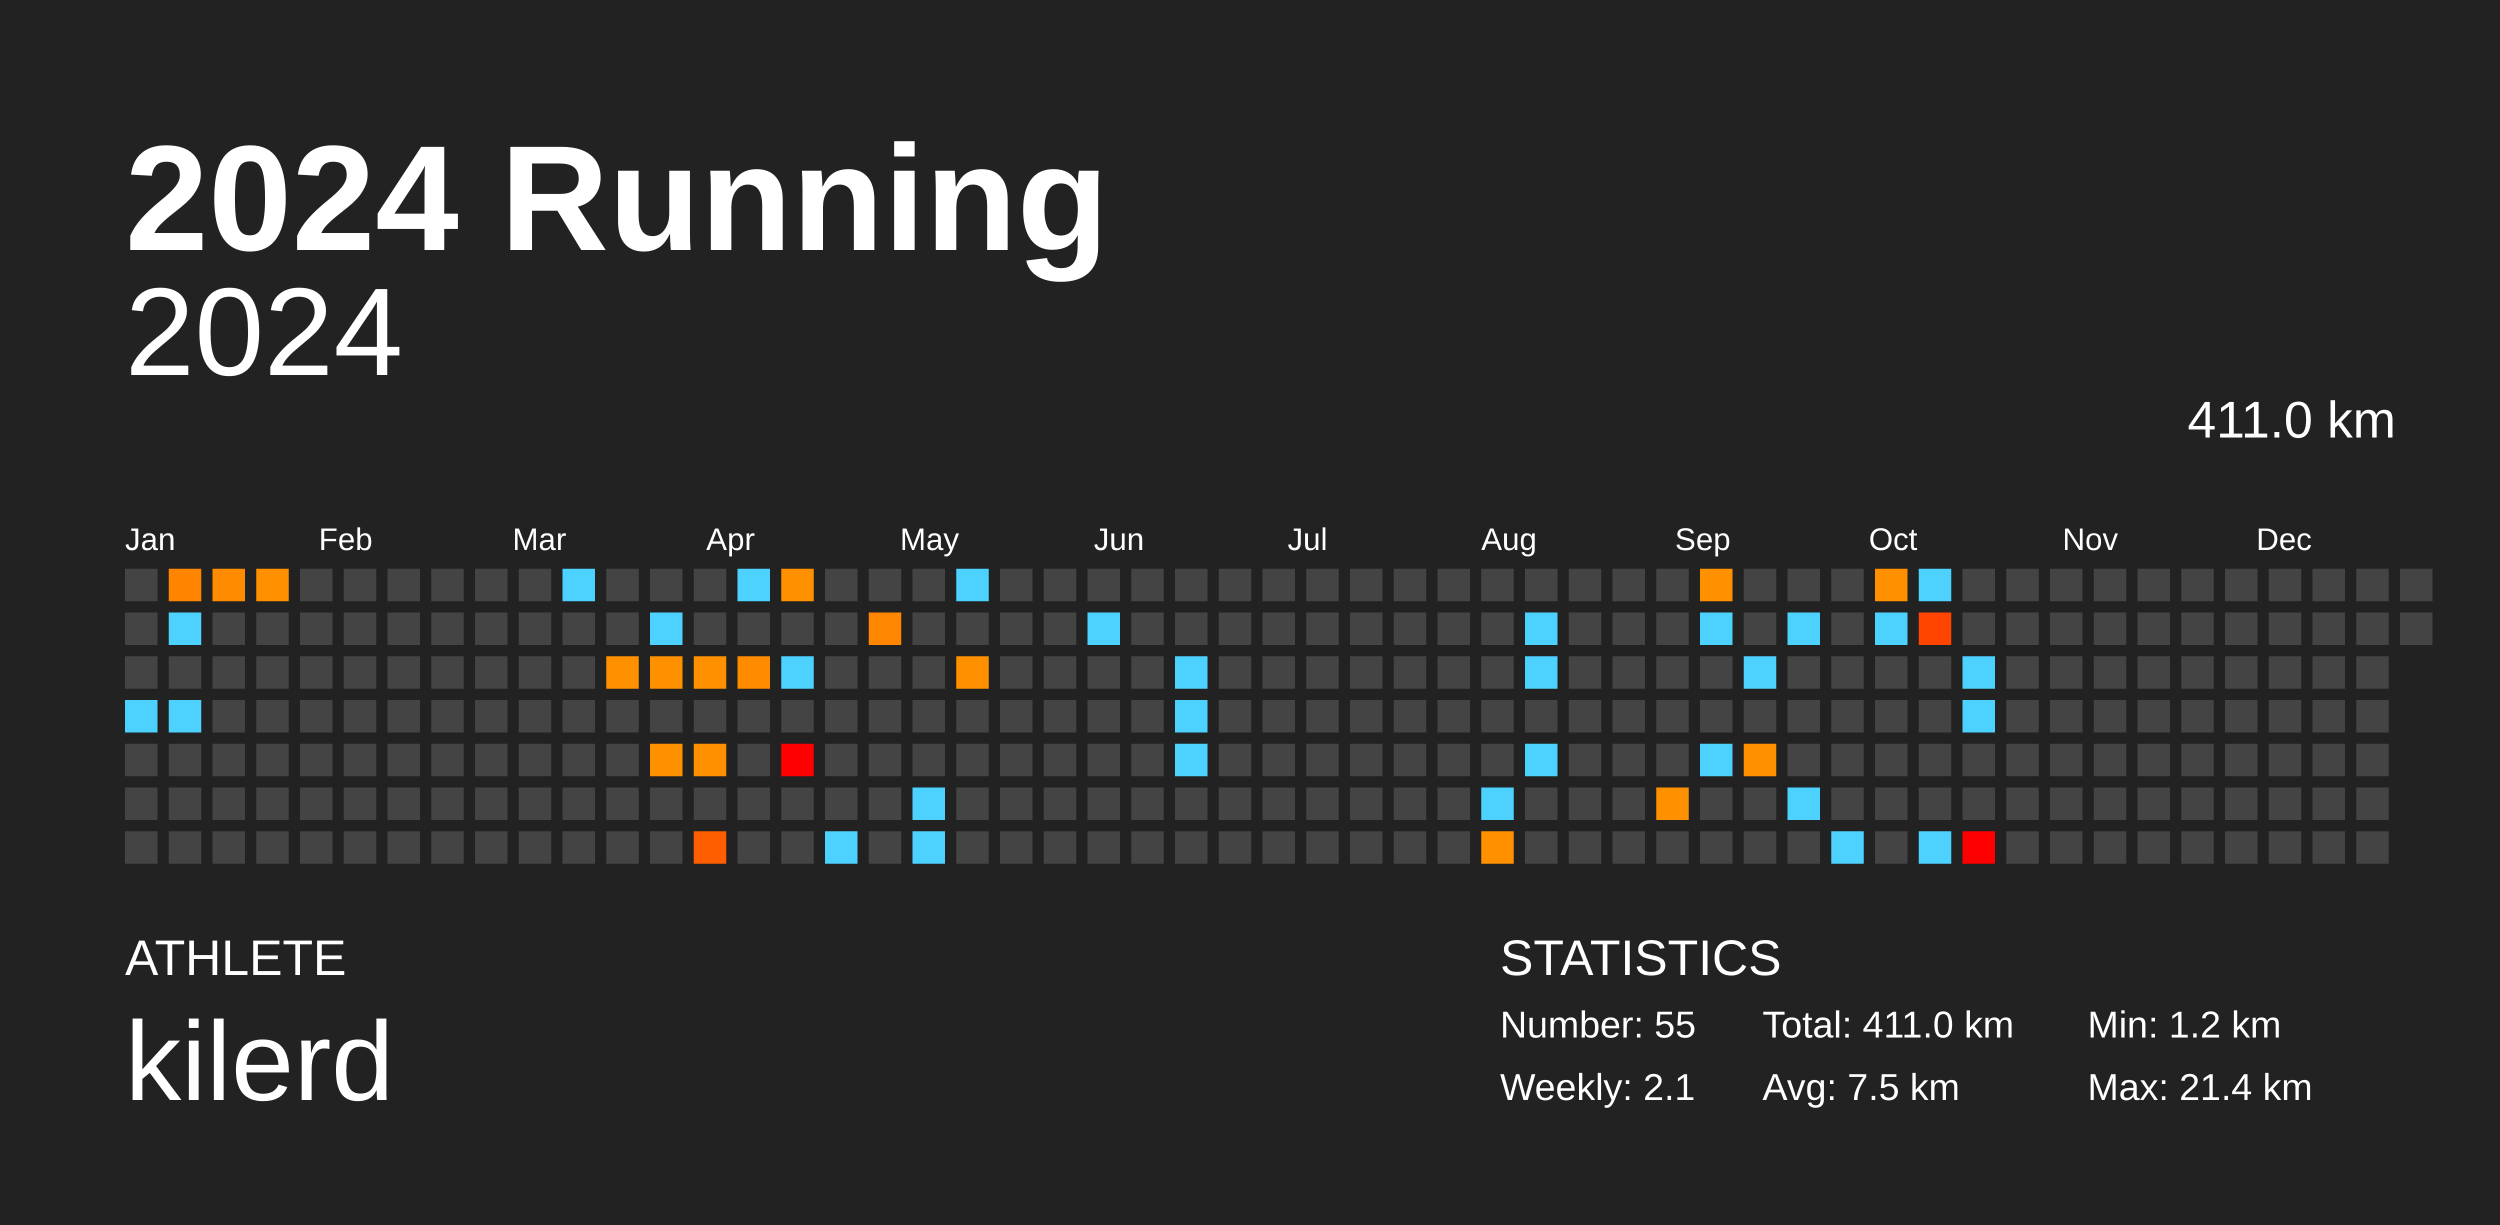
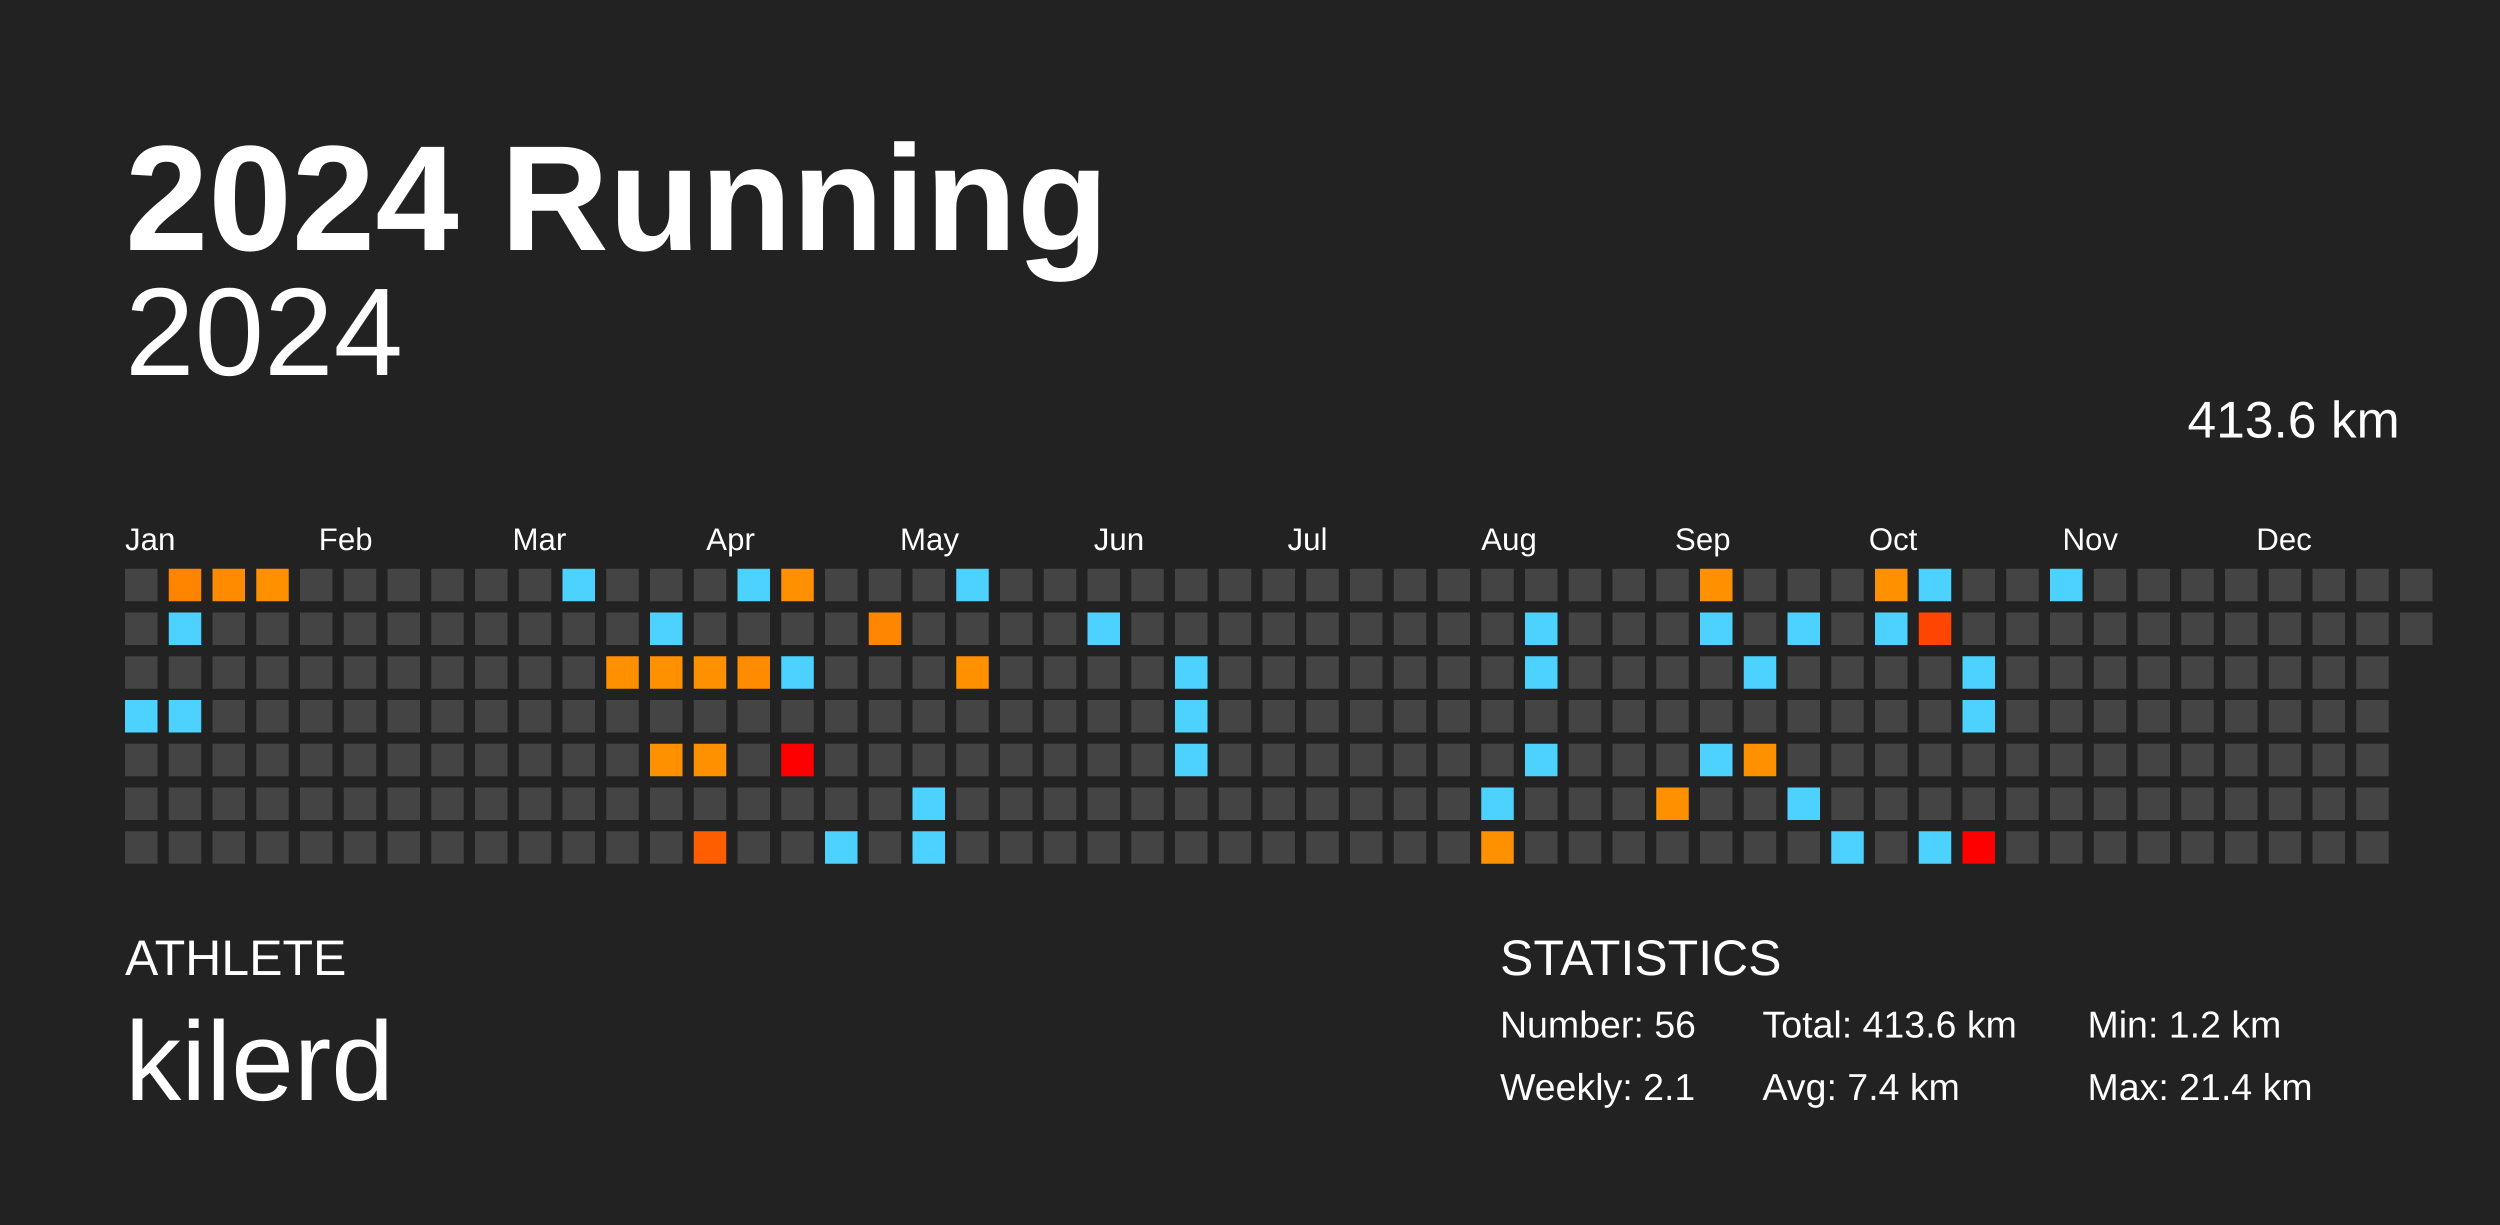
<svg xmlns="http://www.w3.org/2000/svg" baseProfile="full" height="98mm" version="1.1" viewBox="0,0,200,98" width="200mm">
  <defs />
  <rect fill="#222222" height="98" width="200" x="0" y="0" />
  <text fill="#FFFFFF" style="font-size:12px; font-family:Arial; font-weight:bold;" x="10" y="20">2024 Running</text>
  <text fill="#FFFFFF" style="font-size:4px; font-family:Arial" x="10" y="78">ATHLETE</text>
  <text fill="#FFFFFF" style="font-size:9px; font-family:Arial" x="10" y="88">kilerd</text>
  <text fill="#FFFFFF" style="font-size:4px; font-family:Arial" x="120" y="78">STATISTICS</text>
-   <text fill="#FFFFFF" style="font-size:3px; font-family:Arial" x="120" y="83">Number: 55</text>
+   <text fill="#FFFFFF" style="font-size:3px; font-family:Arial" x="120" y="83">Number: 56</text>
  <text fill="#FFFFFF" style="font-size:3px; font-family:Arial" x="120" y="88">Weekly: 2.1</text>
-   <text fill="#FFFFFF" style="font-size:3px; font-family:Arial" x="141" y="83">Total: 411.0 km</text>
-   <text fill="#FFFFFF" style="font-size:3px; font-family:Arial" x="141" y="88">Avg: 7.5 km</text>
+   <text fill="#FFFFFF" style="font-size:3px; font-family:Arial" x="141" y="83">Total: 413.6 km</text>
+   <text fill="#FFFFFF" style="font-size:3px; font-family:Arial" x="141" y="88">Avg: 7.4 km</text>
  <text fill="#FFFFFF" style="font-size:3px; font-family:Arial" x="167" y="83">Min: 1.2 km</text>
  <text fill="#FFFFFF" style="font-size:3px; font-family:Arial" x="167" y="88">Max: 21.4 km</text>
  <text alignment-baseline="hanging" fill="#FFFFFF" style="font-size:10.0px; font-family:Arial;" x="10" y="30">2024</text>
-   <text alignment-baseline="hanging" fill="#FFFFFF" style="font-size:4.125px; font-family:Arial;" x="175" y="35">411.0 km</text>
+   <text alignment-baseline="hanging" fill="#FFFFFF" style="font-size:4.125px; font-family:Arial;" x="175" y="35">413.6 km</text>
  <text fill="#FFFFFF" style="font-size:2.5px; font-family:Arial" x="10.0" y="44">Jan</text>
  <text fill="#FFFFFF" style="font-size:2.5px; font-family:Arial" x="25.5" y="44">Feb</text>
  <text fill="#FFFFFF" style="font-size:2.5px; font-family:Arial" x="41.0" y="44">Mar</text>
  <text fill="#FFFFFF" style="font-size:2.5px; font-family:Arial" x="56.5" y="44">Apr</text>
  <text fill="#FFFFFF" style="font-size:2.5px; font-family:Arial" x="72.0" y="44">May</text>
  <text fill="#FFFFFF" style="font-size:2.5px; font-family:Arial" x="87.5" y="44">Jun</text>
  <text fill="#FFFFFF" style="font-size:2.5px; font-family:Arial" x="103.0" y="44">Jul</text>
  <text fill="#FFFFFF" style="font-size:2.5px; font-family:Arial" x="118.5" y="44">Aug</text>
  <text fill="#FFFFFF" style="font-size:2.5px; font-family:Arial" x="134.0" y="44">Sep</text>
  <text fill="#FFFFFF" style="font-size:2.5px; font-family:Arial" x="149.5" y="44">Oct</text>
  <text fill="#FFFFFF" style="font-size:2.5px; font-family:Arial" x="165.0" y="44">Nov</text>
  <text fill="#FFFFFF" style="font-size:2.5px; font-family:Arial" x="180.5" y="44">Dec</text>
  <rect fill="#444444" height="2.6" width="2.6" x="10.0" y="45.5" />
  <rect fill="#444444" height="2.6" width="2.6" x="10.0" y="49.0" />
  <rect fill="#444444" height="2.6" width="2.6" x="10.0" y="52.5" />
  <rect fill="#4dd2ff" height="2.6" width="2.6" x="10.0" y="56.0" />
  <rect fill="#444444" height="2.6" width="2.6" x="10.0" y="59.5" />
  <rect fill="#444444" height="2.6" width="2.6" x="10.0" y="63.0" />
  <rect fill="#444444" height="2.6" width="2.6" x="10.0" y="66.5" />
  <rect fill="#ff8400" height="2.6" width="2.6" x="13.5" y="45.5" />
  <rect fill="#4dd2ff" height="2.6" width="2.6" x="13.5" y="49.0" />
  <rect fill="#444444" height="2.6" width="2.6" x="13.5" y="52.5" />
  <rect fill="#4dd2ff" height="2.6" width="2.6" x="13.5" y="56.0" />
  <rect fill="#444444" height="2.6" width="2.6" x="13.5" y="59.5" />
  <rect fill="#444444" height="2.6" width="2.6" x="13.5" y="63.0" />
  <rect fill="#444444" height="2.6" width="2.6" x="13.5" y="66.5" />
  <rect fill="#ff8b00" height="2.6" width="2.6" x="17.0" y="45.5" />
  <rect fill="#444444" height="2.6" width="2.6" x="17.0" y="49.0" />
  <rect fill="#444444" height="2.6" width="2.6" x="17.0" y="52.5" />
  <rect fill="#444444" height="2.6" width="2.6" x="17.0" y="56.0" />
  <rect fill="#444444" height="2.6" width="2.6" x="17.0" y="59.5" />
  <rect fill="#444444" height="2.6" width="2.6" x="17.0" y="63.0" />
  <rect fill="#444444" height="2.6" width="2.6" x="17.0" y="66.5" />
  <rect fill="#ff9100" height="2.6" width="2.6" x="20.5" y="45.5" />
  <rect fill="#444444" height="2.6" width="2.6" x="20.5" y="49.0" />
  <rect fill="#444444" height="2.6" width="2.6" x="20.5" y="52.5" />
  <rect fill="#444444" height="2.6" width="2.6" x="20.5" y="56.0" />
  <rect fill="#444444" height="2.6" width="2.6" x="20.5" y="59.5" />
  <rect fill="#444444" height="2.6" width="2.6" x="20.5" y="63.0" />
  <rect fill="#444444" height="2.6" width="2.6" x="20.5" y="66.5" />
  <rect fill="#444444" height="2.6" width="2.6" x="24.0" y="45.5" />
  <rect fill="#444444" height="2.6" width="2.6" x="24.0" y="49.0" />
  <rect fill="#444444" height="2.6" width="2.6" x="24.0" y="52.5" />
  <rect fill="#444444" height="2.6" width="2.6" x="24.0" y="56.0" />
  <rect fill="#444444" height="2.6" width="2.6" x="24.0" y="59.5" />
  <rect fill="#444444" height="2.6" width="2.6" x="24.0" y="63.0" />
  <rect fill="#444444" height="2.6" width="2.6" x="24.0" y="66.5" />
  <rect fill="#444444" height="2.6" width="2.6" x="27.5" y="45.5" />
  <rect fill="#444444" height="2.6" width="2.6" x="27.5" y="49.0" />
  <rect fill="#444444" height="2.6" width="2.6" x="27.5" y="52.5" />
  <rect fill="#444444" height="2.6" width="2.6" x="27.5" y="56.0" />
  <rect fill="#444444" height="2.6" width="2.6" x="27.5" y="59.5" />
  <rect fill="#444444" height="2.6" width="2.6" x="27.5" y="63.0" />
  <rect fill="#444444" height="2.6" width="2.6" x="27.5" y="66.5" />
  <rect fill="#444444" height="2.6" width="2.6" x="31.0" y="45.5" />
  <rect fill="#444444" height="2.6" width="2.6" x="31.0" y="49.0" />
  <rect fill="#444444" height="2.6" width="2.6" x="31.0" y="52.5" />
  <rect fill="#444444" height="2.6" width="2.6" x="31.0" y="56.0" />
  <rect fill="#444444" height="2.6" width="2.6" x="31.0" y="59.5" />
  <rect fill="#444444" height="2.6" width="2.6" x="31.0" y="63.0" />
  <rect fill="#444444" height="2.6" width="2.6" x="31.0" y="66.5" />
  <rect fill="#444444" height="2.6" width="2.6" x="34.5" y="45.5" />
  <rect fill="#444444" height="2.6" width="2.6" x="34.5" y="49.0" />
  <rect fill="#444444" height="2.6" width="2.6" x="34.5" y="52.5" />
  <rect fill="#444444" height="2.6" width="2.6" x="34.5" y="56.0" />
  <rect fill="#444444" height="2.6" width="2.6" x="34.5" y="59.5" />
  <rect fill="#444444" height="2.6" width="2.6" x="34.5" y="63.0" />
  <rect fill="#444444" height="2.6" width="2.6" x="34.5" y="66.5" />
  <rect fill="#444444" height="2.6" width="2.6" x="38.0" y="45.5" />
  <rect fill="#444444" height="2.6" width="2.6" x="38.0" y="49.0" />
  <rect fill="#444444" height="2.6" width="2.6" x="38.0" y="52.5" />
  <rect fill="#444444" height="2.6" width="2.6" x="38.0" y="56.0" />
  <rect fill="#444444" height="2.6" width="2.6" x="38.0" y="59.5" />
  <rect fill="#444444" height="2.6" width="2.6" x="38.0" y="63.0" />
  <rect fill="#444444" height="2.6" width="2.6" x="38.0" y="66.5" />
  <rect fill="#444444" height="2.6" width="2.6" x="41.5" y="45.5" />
  <rect fill="#444444" height="2.6" width="2.6" x="41.5" y="49.0" />
  <rect fill="#444444" height="2.6" width="2.6" x="41.5" y="52.5" />
  <rect fill="#444444" height="2.6" width="2.6" x="41.5" y="56.0" />
  <rect fill="#444444" height="2.6" width="2.6" x="41.5" y="59.5" />
  <rect fill="#444444" height="2.6" width="2.6" x="41.5" y="63.0" />
  <rect fill="#444444" height="2.6" width="2.6" x="41.5" y="66.5" />
  <rect fill="#4dd2ff" height="2.6" width="2.6" x="45.0" y="45.5" />
  <rect fill="#444444" height="2.6" width="2.6" x="45.0" y="49.0" />
  <rect fill="#444444" height="2.6" width="2.6" x="45.0" y="52.5" />
  <rect fill="#444444" height="2.6" width="2.6" x="45.0" y="56.0" />
  <rect fill="#444444" height="2.6" width="2.6" x="45.0" y="59.5" />
  <rect fill="#444444" height="2.6" width="2.6" x="45.0" y="63.0" />
  <rect fill="#444444" height="2.6" width="2.6" x="45.0" y="66.5" />
  <rect fill="#444444" height="2.6" width="2.6" x="48.5" y="45.5" />
  <rect fill="#444444" height="2.6" width="2.6" x="48.5" y="49.0" />
  <rect fill="#ff9100" height="2.6" width="2.6" x="48.5" y="52.5" />
  <rect fill="#444444" height="2.6" width="2.6" x="48.5" y="56.0" />
  <rect fill="#444444" height="2.6" width="2.6" x="48.5" y="59.5" />
  <rect fill="#444444" height="2.6" width="2.6" x="48.5" y="63.0" />
  <rect fill="#444444" height="2.6" width="2.6" x="48.5" y="66.5" />
  <rect fill="#444444" height="2.6" width="2.6" x="52.0" y="45.5" />
  <rect fill="#4dd2ff" height="2.6" width="2.6" x="52.0" y="49.0" />
  <rect fill="#ff9100" height="2.6" width="2.6" x="52.0" y="52.5" />
  <rect fill="#444444" height="2.6" width="2.6" x="52.0" y="56.0" />
  <rect fill="#ff9000" height="2.6" width="2.6" x="52.0" y="59.5" />
  <rect fill="#444444" height="2.6" width="2.6" x="52.0" y="63.0" />
  <rect fill="#444444" height="2.6" width="2.6" x="52.0" y="66.5" />
  <rect fill="#444444" height="2.6" width="2.6" x="55.5" y="45.5" />
  <rect fill="#444444" height="2.6" width="2.6" x="55.5" y="49.0" />
  <rect fill="#ff9100" height="2.6" width="2.6" x="55.5" y="52.5" />
  <rect fill="#444444" height="2.6" width="2.6" x="55.5" y="56.0" />
  <rect fill="#ff9100" height="2.6" width="2.6" x="55.5" y="59.5" />
  <rect fill="#444444" height="2.6" width="2.6" x="55.5" y="63.0" />
  <rect fill="#ff5e00" height="2.6" width="2.6" x="55.5" y="66.5" />
  <rect fill="#4dd2ff" height="2.6" width="2.6" x="59.0" y="45.5" />
  <rect fill="#444444" height="2.6" width="2.6" x="59.0" y="49.0" />
  <rect fill="#ff8c00" height="2.6" width="2.6" x="59.0" y="52.5" />
  <rect fill="#444444" height="2.6" width="2.6" x="59.0" y="56.0" />
  <rect fill="#444444" height="2.6" width="2.6" x="59.0" y="59.5" />
  <rect fill="#444444" height="2.6" width="2.6" x="59.0" y="63.0" />
  <rect fill="#444444" height="2.6" width="2.6" x="59.0" y="66.5" />
  <rect fill="#ff9100" height="2.6" width="2.6" x="62.5" y="45.5" />
  <rect fill="#444444" height="2.6" width="2.6" x="62.5" y="49.0" />
  <rect fill="#4dd2ff" height="2.6" width="2.6" x="62.5" y="52.5" />
  <rect fill="#444444" height="2.6" width="2.6" x="62.5" y="56.0" />
  <rect fill="red" height="2.6" width="2.6" x="62.5" y="59.5" />
  <rect fill="#444444" height="2.6" width="2.6" x="62.5" y="63.0" />
  <rect fill="#444444" height="2.6" width="2.6" x="62.5" y="66.5" />
  <rect fill="#444444" height="2.6" width="2.6" x="66.0" y="45.5" />
  <rect fill="#444444" height="2.6" width="2.6" x="66.0" y="49.0" />
  <rect fill="#444444" height="2.6" width="2.6" x="66.0" y="52.5" />
  <rect fill="#444444" height="2.6" width="2.6" x="66.0" y="56.0" />
  <rect fill="#444444" height="2.6" width="2.6" x="66.0" y="59.5" />
  <rect fill="#444444" height="2.6" width="2.6" x="66.0" y="63.0" />
  <rect fill="#4dd2ff" height="2.6" width="2.6" x="66.0" y="66.5" />
  <rect fill="#444444" height="2.6" width="2.6" x="69.5" y="45.5" />
  <rect fill="#ff8600" height="2.6" width="2.6" x="69.5" y="49.0" />
  <rect fill="#444444" height="2.6" width="2.6" x="69.5" y="52.5" />
  <rect fill="#444444" height="2.6" width="2.6" x="69.5" y="56.0" />
  <rect fill="#444444" height="2.6" width="2.6" x="69.5" y="59.5" />
  <rect fill="#444444" height="2.6" width="2.6" x="69.5" y="63.0" />
  <rect fill="#444444" height="2.6" width="2.6" x="69.5" y="66.5" />
  <rect fill="#444444" height="2.6" width="2.6" x="73.0" y="45.5" />
  <rect fill="#444444" height="2.6" width="2.6" x="73.0" y="49.0" />
  <rect fill="#444444" height="2.6" width="2.6" x="73.0" y="52.5" />
  <rect fill="#444444" height="2.6" width="2.6" x="73.0" y="56.0" />
  <rect fill="#444444" height="2.6" width="2.6" x="73.0" y="59.5" />
  <rect fill="#4dd2ff" height="2.6" width="2.6" x="73.0" y="63.0" />
  <rect fill="#4dd2ff" height="2.6" width="2.6" x="73.0" y="66.5" />
  <rect fill="#4dd2ff" height="2.6" width="2.6" x="76.5" y="45.5" />
  <rect fill="#444444" height="2.6" width="2.6" x="76.5" y="49.0" />
  <rect fill="#ff9100" height="2.6" width="2.6" x="76.5" y="52.5" />
  <rect fill="#444444" height="2.6" width="2.6" x="76.5" y="56.0" />
  <rect fill="#444444" height="2.6" width="2.6" x="76.5" y="59.5" />
  <rect fill="#444444" height="2.6" width="2.6" x="76.5" y="63.0" />
  <rect fill="#444444" height="2.6" width="2.6" x="76.5" y="66.5" />
  <rect fill="#444444" height="2.6" width="2.6" x="80.0" y="45.5" />
  <rect fill="#444444" height="2.6" width="2.6" x="80.0" y="49.0" />
  <rect fill="#444444" height="2.6" width="2.6" x="80.0" y="52.5" />
  <rect fill="#444444" height="2.6" width="2.6" x="80.0" y="56.0" />
  <rect fill="#444444" height="2.6" width="2.6" x="80.0" y="59.5" />
  <rect fill="#444444" height="2.6" width="2.6" x="80.0" y="63.0" />
  <rect fill="#444444" height="2.6" width="2.6" x="80.0" y="66.5" />
  <rect fill="#444444" height="2.6" width="2.6" x="83.5" y="45.5" />
  <rect fill="#444444" height="2.6" width="2.6" x="83.5" y="49.0" />
  <rect fill="#444444" height="2.6" width="2.6" x="83.5" y="52.5" />
  <rect fill="#444444" height="2.6" width="2.6" x="83.5" y="56.0" />
  <rect fill="#444444" height="2.6" width="2.6" x="83.5" y="59.5" />
  <rect fill="#444444" height="2.6" width="2.6" x="83.5" y="63.0" />
  <rect fill="#444444" height="2.6" width="2.6" x="83.5" y="66.5" />
  <rect fill="#444444" height="2.6" width="2.6" x="87.0" y="45.5" />
  <rect fill="#4dd2ff" height="2.6" width="2.6" x="87.0" y="49.0" />
  <rect fill="#444444" height="2.6" width="2.6" x="87.0" y="52.5" />
  <rect fill="#444444" height="2.6" width="2.6" x="87.0" y="56.0" />
  <rect fill="#444444" height="2.6" width="2.6" x="87.0" y="59.5" />
  <rect fill="#444444" height="2.6" width="2.6" x="87.0" y="63.0" />
  <rect fill="#444444" height="2.6" width="2.6" x="87.0" y="66.5" />
  <rect fill="#444444" height="2.6" width="2.6" x="90.5" y="45.5" />
  <rect fill="#444444" height="2.6" width="2.6" x="90.5" y="49.0" />
  <rect fill="#444444" height="2.6" width="2.6" x="90.5" y="52.5" />
  <rect fill="#444444" height="2.6" width="2.6" x="90.5" y="56.0" />
  <rect fill="#444444" height="2.6" width="2.6" x="90.5" y="59.5" />
  <rect fill="#444444" height="2.6" width="2.6" x="90.5" y="63.0" />
  <rect fill="#444444" height="2.6" width="2.6" x="90.5" y="66.5" />
  <rect fill="#444444" height="2.6" width="2.6" x="94.0" y="45.5" />
  <rect fill="#444444" height="2.6" width="2.6" x="94.0" y="49.0" />
  <rect fill="#4dd2ff" height="2.6" width="2.6" x="94.0" y="52.5" />
  <rect fill="#4dd2ff" height="2.6" width="2.6" x="94.0" y="56.0" />
  <rect fill="#4dd2ff" height="2.6" width="2.6" x="94.0" y="59.5" />
  <rect fill="#444444" height="2.6" width="2.6" x="94.0" y="63.0" />
  <rect fill="#444444" height="2.6" width="2.6" x="94.0" y="66.5" />
  <rect fill="#444444" height="2.6" width="2.6" x="97.5" y="45.5" />
  <rect fill="#444444" height="2.6" width="2.6" x="97.5" y="49.0" />
  <rect fill="#444444" height="2.6" width="2.6" x="97.5" y="52.5" />
  <rect fill="#444444" height="2.6" width="2.6" x="97.5" y="56.0" />
  <rect fill="#444444" height="2.6" width="2.6" x="97.5" y="59.5" />
  <rect fill="#444444" height="2.6" width="2.6" x="97.5" y="63.0" />
  <rect fill="#444444" height="2.6" width="2.6" x="97.5" y="66.5" />
  <rect fill="#444444" height="2.6" width="2.6" x="101.0" y="45.5" />
  <rect fill="#444444" height="2.6" width="2.6" x="101.0" y="49.0" />
  <rect fill="#444444" height="2.6" width="2.6" x="101.0" y="52.5" />
  <rect fill="#444444" height="2.6" width="2.6" x="101.0" y="56.0" />
  <rect fill="#444444" height="2.6" width="2.6" x="101.0" y="59.5" />
  <rect fill="#444444" height="2.6" width="2.6" x="101.0" y="63.0" />
  <rect fill="#444444" height="2.6" width="2.6" x="101.0" y="66.5" />
  <rect fill="#444444" height="2.6" width="2.6" x="104.5" y="45.5" />
  <rect fill="#444444" height="2.6" width="2.6" x="104.5" y="49.0" />
  <rect fill="#444444" height="2.6" width="2.6" x="104.5" y="52.5" />
  <rect fill="#444444" height="2.6" width="2.6" x="104.5" y="56.0" />
  <rect fill="#444444" height="2.6" width="2.6" x="104.5" y="59.5" />
  <rect fill="#444444" height="2.6" width="2.6" x="104.5" y="63.0" />
  <rect fill="#444444" height="2.6" width="2.6" x="104.5" y="66.5" />
  <rect fill="#444444" height="2.6" width="2.6" x="108.0" y="45.5" />
  <rect fill="#444444" height="2.6" width="2.6" x="108.0" y="49.0" />
  <rect fill="#444444" height="2.6" width="2.6" x="108.0" y="52.5" />
  <rect fill="#444444" height="2.6" width="2.6" x="108.0" y="56.0" />
  <rect fill="#444444" height="2.6" width="2.6" x="108.0" y="59.5" />
  <rect fill="#444444" height="2.6" width="2.6" x="108.0" y="63.0" />
  <rect fill="#444444" height="2.6" width="2.6" x="108.0" y="66.5" />
  <rect fill="#444444" height="2.6" width="2.6" x="111.5" y="45.5" />
  <rect fill="#444444" height="2.6" width="2.6" x="111.5" y="49.0" />
  <rect fill="#444444" height="2.6" width="2.6" x="111.5" y="52.5" />
  <rect fill="#444444" height="2.6" width="2.6" x="111.5" y="56.0" />
  <rect fill="#444444" height="2.6" width="2.6" x="111.5" y="59.5" />
  <rect fill="#444444" height="2.6" width="2.6" x="111.5" y="63.0" />
  <rect fill="#444444" height="2.6" width="2.6" x="111.5" y="66.5" />
  <rect fill="#444444" height="2.6" width="2.6" x="115.0" y="45.5" />
  <rect fill="#444444" height="2.6" width="2.6" x="115.0" y="49.0" />
  <rect fill="#444444" height="2.6" width="2.6" x="115.0" y="52.5" />
  <rect fill="#444444" height="2.6" width="2.6" x="115.0" y="56.0" />
  <rect fill="#444444" height="2.6" width="2.6" x="115.0" y="59.5" />
  <rect fill="#444444" height="2.6" width="2.6" x="115.0" y="63.0" />
  <rect fill="#444444" height="2.6" width="2.6" x="115.0" y="66.5" />
  <rect fill="#444444" height="2.6" width="2.6" x="118.5" y="45.5" />
  <rect fill="#444444" height="2.6" width="2.6" x="118.5" y="49.0" />
  <rect fill="#444444" height="2.6" width="2.6" x="118.5" y="52.5" />
  <rect fill="#444444" height="2.6" width="2.6" x="118.5" y="56.0" />
  <rect fill="#444444" height="2.6" width="2.6" x="118.5" y="59.5" />
  <rect fill="#4dd2ff" height="2.6" width="2.6" x="118.5" y="63.0" />
  <rect fill="#ff9100" height="2.6" width="2.6" x="118.5" y="66.5" />
  <rect fill="#444444" height="2.6" width="2.6" x="122.0" y="45.5" />
  <rect fill="#4dd2ff" height="2.6" width="2.6" x="122.0" y="49.0" />
  <rect fill="#4dd2ff" height="2.6" width="2.6" x="122.0" y="52.5" />
  <rect fill="#444444" height="2.6" width="2.6" x="122.0" y="56.0" />
  <rect fill="#4dd2ff" height="2.6" width="2.6" x="122.0" y="59.5" />
  <rect fill="#444444" height="2.6" width="2.6" x="122.0" y="63.0" />
  <rect fill="#444444" height="2.6" width="2.6" x="122.0" y="66.5" />
  <rect fill="#444444" height="2.6" width="2.6" x="125.5" y="45.5" />
  <rect fill="#444444" height="2.6" width="2.6" x="125.5" y="49.0" />
  <rect fill="#444444" height="2.6" width="2.6" x="125.5" y="52.5" />
  <rect fill="#444444" height="2.6" width="2.6" x="125.5" y="56.0" />
  <rect fill="#444444" height="2.6" width="2.6" x="125.5" y="59.5" />
  <rect fill="#444444" height="2.6" width="2.6" x="125.5" y="63.0" />
  <rect fill="#444444" height="2.6" width="2.6" x="125.5" y="66.5" />
  <rect fill="#444444" height="2.6" width="2.6" x="129.0" y="45.5" />
  <rect fill="#444444" height="2.6" width="2.6" x="129.0" y="49.0" />
  <rect fill="#444444" height="2.6" width="2.6" x="129.0" y="52.5" />
  <rect fill="#444444" height="2.6" width="2.6" x="129.0" y="56.0" />
  <rect fill="#444444" height="2.6" width="2.6" x="129.0" y="59.5" />
  <rect fill="#444444" height="2.6" width="2.6" x="129.0" y="63.0" />
  <rect fill="#444444" height="2.6" width="2.6" x="129.0" y="66.5" />
  <rect fill="#444444" height="2.6" width="2.6" x="132.5" y="45.5" />
  <rect fill="#444444" height="2.6" width="2.6" x="132.5" y="49.0" />
  <rect fill="#444444" height="2.6" width="2.6" x="132.5" y="52.5" />
  <rect fill="#444444" height="2.6" width="2.6" x="132.5" y="56.0" />
  <rect fill="#444444" height="2.6" width="2.6" x="132.5" y="59.5" />
  <rect fill="#ff9100" height="2.6" width="2.6" x="132.5" y="63.0" />
  <rect fill="#444444" height="2.6" width="2.6" x="132.5" y="66.5" />
  <rect fill="#ff9100" height="2.6" width="2.6" x="136.0" y="45.5" />
  <rect fill="#4dd2ff" height="2.6" width="2.6" x="136.0" y="49.0" />
  <rect fill="#444444" height="2.6" width="2.6" x="136.0" y="52.5" />
  <rect fill="#444444" height="2.6" width="2.6" x="136.0" y="56.0" />
  <rect fill="#4dd2ff" height="2.6" width="2.6" x="136.0" y="59.5" />
  <rect fill="#444444" height="2.6" width="2.6" x="136.0" y="63.0" />
  <rect fill="#444444" height="2.6" width="2.6" x="136.0" y="66.5" />
  <rect fill="#444444" height="2.6" width="2.6" x="139.5" y="45.5" />
  <rect fill="#444444" height="2.6" width="2.6" x="139.5" y="49.0" />
  <rect fill="#4dd2ff" height="2.6" width="2.6" x="139.5" y="52.5" />
  <rect fill="#444444" height="2.6" width="2.6" x="139.5" y="56.0" />
  <rect fill="#ff9100" height="2.6" width="2.6" x="139.5" y="59.5" />
  <rect fill="#444444" height="2.6" width="2.6" x="139.5" y="63.0" />
  <rect fill="#444444" height="2.6" width="2.6" x="139.5" y="66.5" />
  <rect fill="#444444" height="2.6" width="2.6" x="143.0" y="45.5" />
  <rect fill="#4dd2ff" height="2.6" width="2.6" x="143.0" y="49.0" />
  <rect fill="#444444" height="2.6" width="2.6" x="143.0" y="52.5" />
  <rect fill="#444444" height="2.6" width="2.6" x="143.0" y="56.0" />
  <rect fill="#444444" height="2.6" width="2.6" x="143.0" y="59.5" />
  <rect fill="#4dd2ff" height="2.6" width="2.6" x="143.0" y="63.0" />
  <rect fill="#444444" height="2.6" width="2.6" x="143.0" y="66.5" />
  <rect fill="#444444" height="2.6" width="2.6" x="146.5" y="45.5" />
  <rect fill="#444444" height="2.6" width="2.6" x="146.5" y="49.0" />
  <rect fill="#444444" height="2.6" width="2.6" x="146.5" y="52.5" />
  <rect fill="#444444" height="2.6" width="2.6" x="146.5" y="56.0" />
  <rect fill="#444444" height="2.6" width="2.6" x="146.5" y="59.5" />
  <rect fill="#444444" height="2.6" width="2.6" x="146.5" y="63.0" />
  <rect fill="#4dd2ff" height="2.6" width="2.6" x="146.5" y="66.5" />
  <rect fill="#ff9100" height="2.6" width="2.6" x="150.0" y="45.5" />
  <rect fill="#4dd2ff" height="2.6" width="2.6" x="150.0" y="49.0" />
  <rect fill="#444444" height="2.6" width="2.6" x="150.0" y="52.5" />
  <rect fill="#444444" height="2.6" width="2.6" x="150.0" y="56.0" />
  <rect fill="#444444" height="2.6" width="2.6" x="150.0" y="59.5" />
  <rect fill="#444444" height="2.6" width="2.6" x="150.0" y="63.0" />
  <rect fill="#444444" height="2.6" width="2.6" x="150.0" y="66.5" />
  <rect fill="#4dd2ff" height="2.6" width="2.6" x="153.5" y="45.5" />
  <rect fill="#ff4500" height="2.6" width="2.6" x="153.5" y="49.0" />
  <rect fill="#444444" height="2.6" width="2.6" x="153.5" y="52.5" />
  <rect fill="#444444" height="2.6" width="2.6" x="153.5" y="56.0" />
  <rect fill="#444444" height="2.6" width="2.6" x="153.5" y="59.5" />
  <rect fill="#444444" height="2.6" width="2.6" x="153.5" y="63.0" />
  <rect fill="#4dd2ff" height="2.6" width="2.6" x="153.5" y="66.5" />
  <rect fill="#444444" height="2.6" width="2.6" x="157.0" y="45.5" />
  <rect fill="#444444" height="2.6" width="2.6" x="157.0" y="49.0" />
  <rect fill="#4dd2ff" height="2.6" width="2.6" x="157.0" y="52.5" />
  <rect fill="#4dd2ff" height="2.6" width="2.6" x="157.0" y="56.0" />
  <rect fill="#444444" height="2.6" width="2.6" x="157.0" y="59.5" />
  <rect fill="#444444" height="2.6" width="2.6" x="157.0" y="63.0" />
  <rect fill="red" height="2.6" width="2.6" x="157.0" y="66.5" />
  <rect fill="#444444" height="2.6" width="2.6" x="160.5" y="45.5" />
  <rect fill="#444444" height="2.6" width="2.6" x="160.5" y="49.0" />
  <rect fill="#444444" height="2.6" width="2.6" x="160.5" y="52.5" />
  <rect fill="#444444" height="2.6" width="2.6" x="160.5" y="56.0" />
  <rect fill="#444444" height="2.6" width="2.6" x="160.5" y="59.5" />
  <rect fill="#444444" height="2.6" width="2.6" x="160.5" y="63.0" />
  <rect fill="#444444" height="2.6" width="2.6" x="160.5" y="66.5" />
-   <rect fill="#444444" height="2.6" width="2.6" x="164.0" y="45.5" />
+   <rect fill="#4dd2ff" height="2.6" width="2.6" x="164.0" y="45.5" />
  <rect fill="#444444" height="2.6" width="2.6" x="164.0" y="49.0" />
  <rect fill="#444444" height="2.6" width="2.6" x="164.0" y="52.5" />
  <rect fill="#444444" height="2.6" width="2.6" x="164.0" y="56.0" />
  <rect fill="#444444" height="2.6" width="2.6" x="164.0" y="59.5" />
  <rect fill="#444444" height="2.6" width="2.6" x="164.0" y="63.0" />
  <rect fill="#444444" height="2.6" width="2.6" x="164.0" y="66.5" />
  <rect fill="#444444" height="2.6" width="2.6" x="167.5" y="45.5" />
  <rect fill="#444444" height="2.6" width="2.6" x="167.5" y="49.0" />
  <rect fill="#444444" height="2.6" width="2.6" x="167.5" y="52.5" />
  <rect fill="#444444" height="2.6" width="2.6" x="167.5" y="56.0" />
  <rect fill="#444444" height="2.6" width="2.6" x="167.5" y="59.5" />
  <rect fill="#444444" height="2.6" width="2.6" x="167.5" y="63.0" />
  <rect fill="#444444" height="2.6" width="2.6" x="167.5" y="66.5" />
  <rect fill="#444444" height="2.6" width="2.6" x="171.0" y="45.5" />
  <rect fill="#444444" height="2.6" width="2.6" x="171.0" y="49.0" />
  <rect fill="#444444" height="2.6" width="2.6" x="171.0" y="52.5" />
  <rect fill="#444444" height="2.6" width="2.6" x="171.0" y="56.0" />
  <rect fill="#444444" height="2.6" width="2.6" x="171.0" y="59.5" />
  <rect fill="#444444" height="2.6" width="2.6" x="171.0" y="63.0" />
  <rect fill="#444444" height="2.6" width="2.6" x="171.0" y="66.5" />
  <rect fill="#444444" height="2.6" width="2.6" x="174.5" y="45.5" />
  <rect fill="#444444" height="2.6" width="2.6" x="174.5" y="49.0" />
  <rect fill="#444444" height="2.6" width="2.6" x="174.5" y="52.5" />
  <rect fill="#444444" height="2.6" width="2.6" x="174.5" y="56.0" />
  <rect fill="#444444" height="2.6" width="2.6" x="174.5" y="59.5" />
  <rect fill="#444444" height="2.6" width="2.6" x="174.5" y="63.0" />
  <rect fill="#444444" height="2.6" width="2.6" x="174.5" y="66.5" />
  <rect fill="#444444" height="2.6" width="2.6" x="178.0" y="45.5" />
  <rect fill="#444444" height="2.6" width="2.6" x="178.0" y="49.0" />
  <rect fill="#444444" height="2.6" width="2.6" x="178.0" y="52.5" />
  <rect fill="#444444" height="2.6" width="2.6" x="178.0" y="56.0" />
  <rect fill="#444444" height="2.6" width="2.6" x="178.0" y="59.5" />
  <rect fill="#444444" height="2.6" width="2.6" x="178.0" y="63.0" />
  <rect fill="#444444" height="2.6" width="2.6" x="178.0" y="66.5" />
  <rect fill="#444444" height="2.6" width="2.6" x="181.5" y="45.5" />
  <rect fill="#444444" height="2.6" width="2.6" x="181.5" y="49.0" />
  <rect fill="#444444" height="2.6" width="2.6" x="181.5" y="52.5" />
  <rect fill="#444444" height="2.6" width="2.6" x="181.5" y="56.0" />
  <rect fill="#444444" height="2.6" width="2.6" x="181.5" y="59.5" />
  <rect fill="#444444" height="2.6" width="2.6" x="181.5" y="63.0" />
  <rect fill="#444444" height="2.6" width="2.6" x="181.5" y="66.5" />
  <rect fill="#444444" height="2.6" width="2.6" x="185.0" y="45.5" />
  <rect fill="#444444" height="2.6" width="2.6" x="185.0" y="49.0" />
  <rect fill="#444444" height="2.6" width="2.6" x="185.0" y="52.5" />
  <rect fill="#444444" height="2.6" width="2.6" x="185.0" y="56.0" />
  <rect fill="#444444" height="2.6" width="2.6" x="185.0" y="59.5" />
  <rect fill="#444444" height="2.6" width="2.6" x="185.0" y="63.0" />
  <rect fill="#444444" height="2.6" width="2.6" x="185.0" y="66.5" />
  <rect fill="#444444" height="2.6" width="2.6" x="188.5" y="45.5" />
  <rect fill="#444444" height="2.6" width="2.6" x="188.5" y="49.0" />
  <rect fill="#444444" height="2.6" width="2.6" x="188.5" y="52.5" />
  <rect fill="#444444" height="2.6" width="2.6" x="188.5" y="56.0" />
  <rect fill="#444444" height="2.6" width="2.6" x="188.5" y="59.5" />
  <rect fill="#444444" height="2.6" width="2.6" x="188.5" y="63.0" />
  <rect fill="#444444" height="2.6" width="2.6" x="188.5" y="66.5" />
  <rect fill="#444444" height="2.6" width="2.6" x="192.0" y="45.5" />
  <rect fill="#444444" height="2.6" width="2.6" x="192.0" y="49.0" />
</svg>
